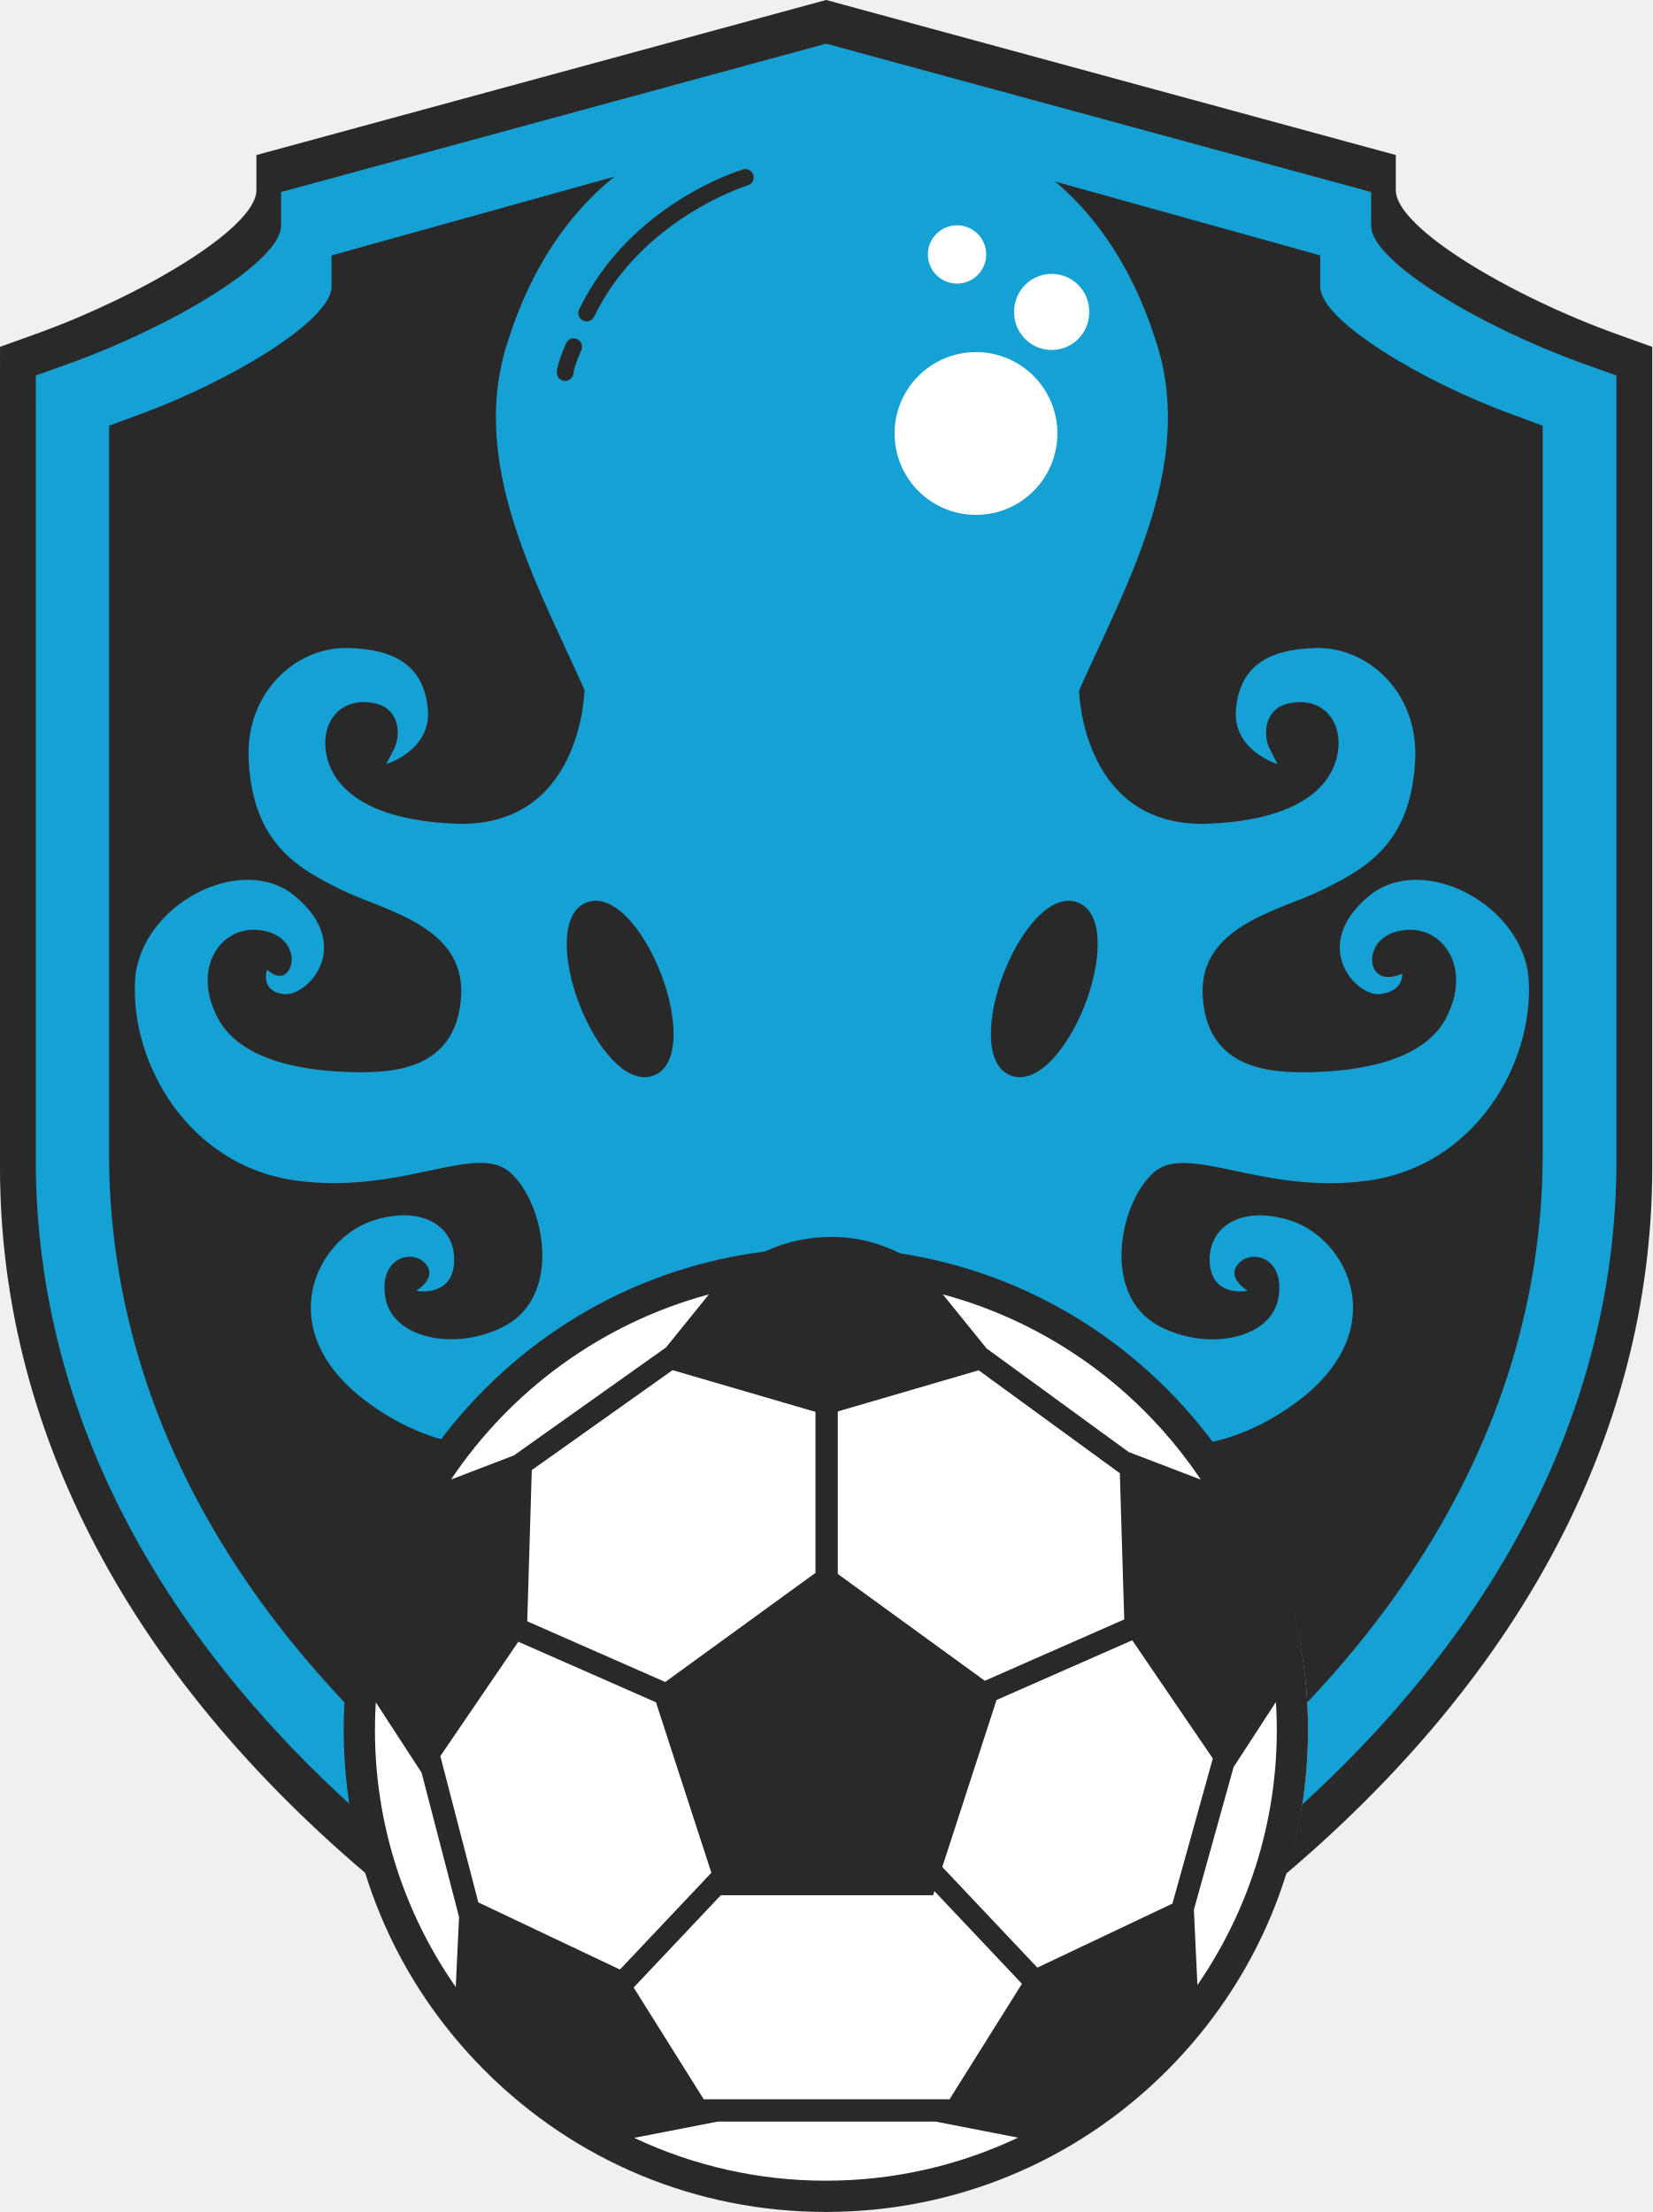
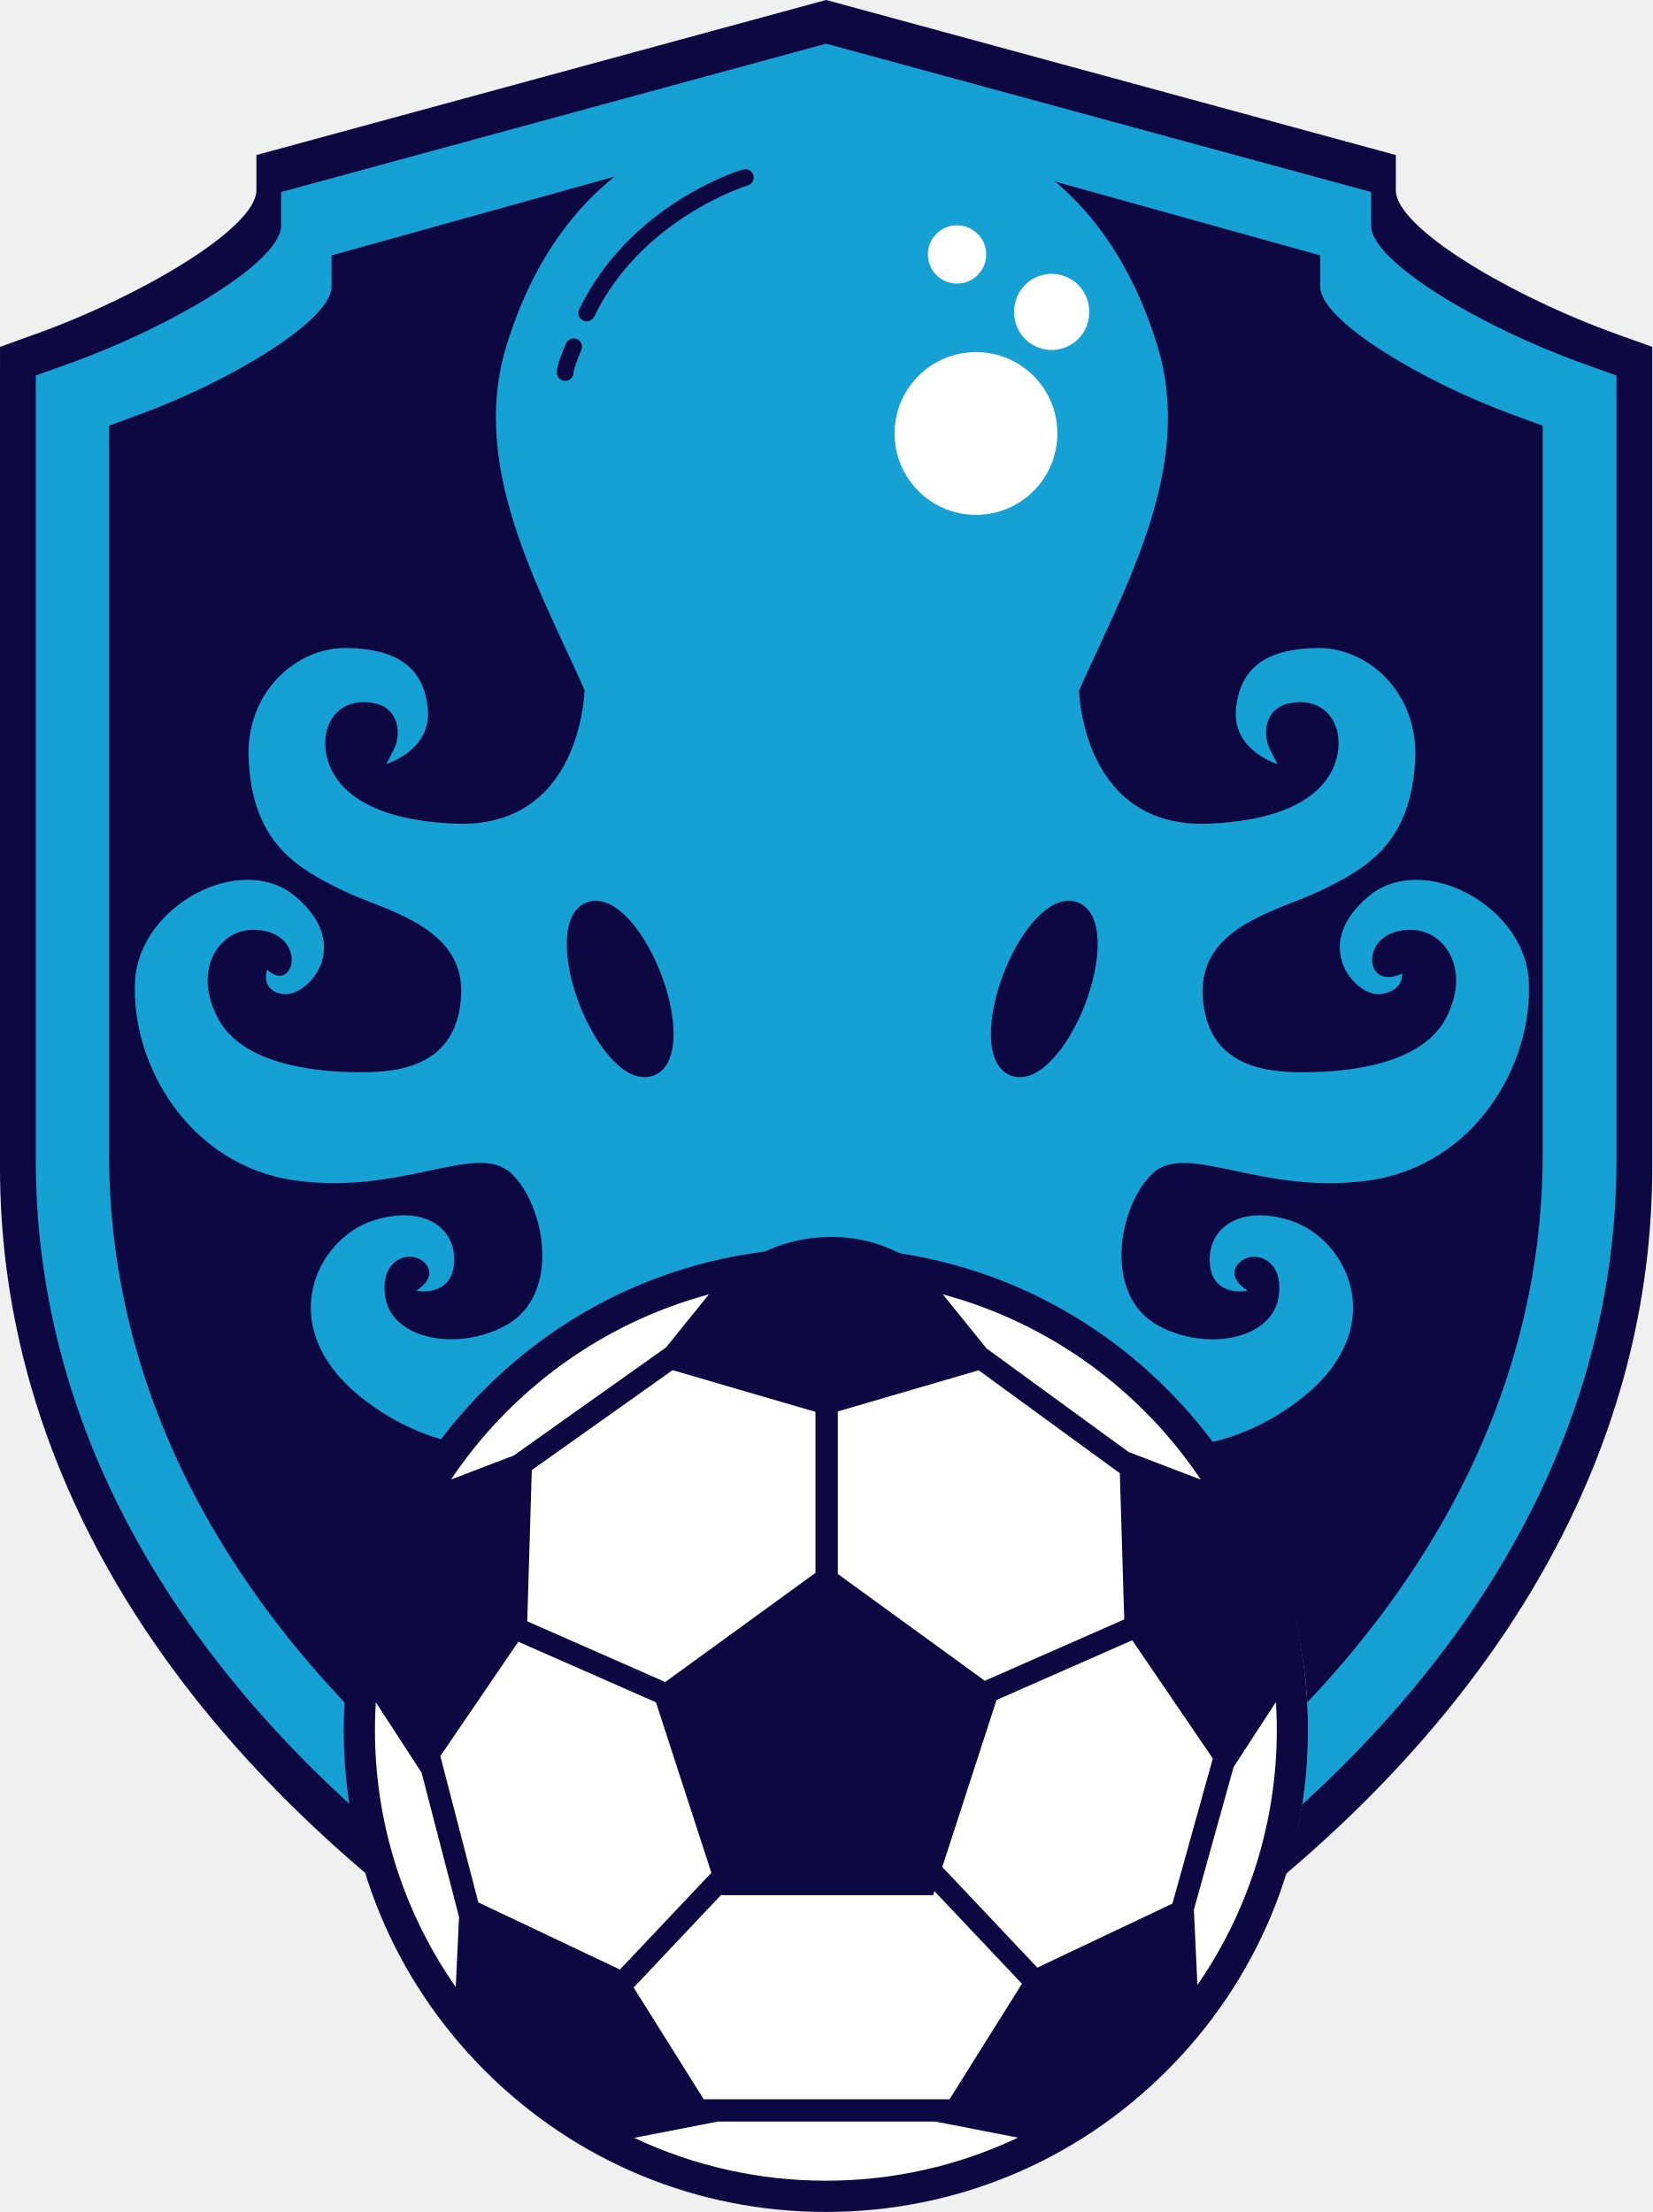
<svg xmlns="http://www.w3.org/2000/svg" viewBox="138.47 25.4 233.64 312.83">
-   <path d="m252.826 26.066-78.098 21.26v4.97c0 5.405-16.513 15.084-31.333 20.388l-4.92 1.765-.006 4.521v111.497c0 38.519 19.687 74.534 56.924 104.149 27.842 22.144 55.41 32.853 56.572 33.3l3.326 1.278 3.326-1.276c1.159-.443 28.724-11.155 56.572-33.3 37.237-29.614 56.92-65.632 56.92-104.148v-116.014l-4.926-1.769c-14.822-5.307-31.332-14.986-31.332-20.387v-4.974l-80.56-21.93z" fill="#292929" />
+   <path d="m252.826 26.066-78.098 21.26v4.97c0 5.405-16.513 15.084-31.333 20.388l-4.92 1.765-.006 4.521v111.497c0 38.519 19.687 74.534 56.924 104.149 27.842 22.144 55.41 32.853 56.572 33.3l3.326 1.278 3.326-1.276c1.159-.443 28.724-11.155 56.572-33.3 37.237-29.614 56.92-65.632 56.92-104.148v-116.014l-4.926-1.769c-14.822-5.307-31.332-14.986-31.332-20.387v-4.974l-80.56-21.93z" fill="#0d0842" />
  <path d="m252.933 32.217-74.715 20.339v4.754c0 5.17-15.797 14.43-29.974 19.505l-4.707 1.688-.006 4.325v106.664c0 36.85 18.833 71.304 54.457 99.634 26.636 21.184 53.01 31.43 54.121 31.856l3.182 1.224 3.181-1.22c1.11-.425 27.48-10.673 54.122-31.857 35.624-28.33 54.454-62.788 54.454-99.634v-110.985l-4.713-1.692c-14.18-5.077-29.974-14.336-29.974-19.504v-4.757l-77.07-20.981-2.358.642z" fill="#15a1d4" />
-   <path d="m253.118 42.647-67.764 18.873v4.412c0 4.798-14.328 13.39-27.187 18.098l-4.269 1.567-.005 4.013v98.975c0 34.192 17.081 66.163 49.391 92.45 24.158 19.658 48.079 29.164 49.087 29.56l2.886 1.136 2.885-1.133c1.006-.394 24.924-9.903 49.087-29.56 32.31-26.288 49.39-58.26 49.39-92.45v-102.987l-4.275-1.57c-12.861-4.711-27.187-13.303-27.187-18.098v-4.415l-69.9-19.468-2.139.596z" fill="#292929" />
+   <path d="m253.118 42.647-67.764 18.873v4.412c0 4.798-14.328 13.39-27.187 18.098l-4.269 1.567-.005 4.013v98.975c0 34.192 17.081 66.163 49.391 92.45 24.158 19.658 48.079 29.164 49.087 29.56l2.886 1.136 2.885-1.133c1.006-.394 24.924-9.903 49.087-29.56 32.31-26.288 49.39-58.26 49.39-92.45v-102.987l-4.275-1.57c-12.861-4.711-27.187-13.303-27.187-18.098v-4.415l-69.9-19.468-2.139.596z" fill="#0d0842" />
  <path d="m354.649 164.09c-.59-10.63-14.98-18.295-22.6-11.97-8.472 7.032-1.799 14.292 1.603 13.867 3.403-.425 3.094-2.894 3.094-2.894s-2.57 1.293-3.78-.377-.23-5.626 4.71-5.82c4.939-.198 8.95 5.454 5.268 12.493-3.63 6.934-14.882 7.653-20.311 7.653s-13.572-.916-14.096-10.858c-.523-9.942 11.088-12.036 16.942-14.945 5.853-2.912 12.638-6.365 13.114-18.642.359-9.289-6.689-15.648-13.85-15.552-7.162.099-10.941 2.763-11.496 8.619-.556 5.853 5.872 7.799 5.872 7.799l-1.063-2.077c-1.062-2.077-.817-5.788 2.715-6.524 3.531-.736 6.132 1.03 6.82 4.072.687 3.041-.049 12.166-18.103 12.952-17.509.76-18.398-17.7-18.435-18.816 6.38-14.42 16.34-31.552 11.105-48.688-8.64-28.26-30.351-33.754-46.05-33.754-15.7 0-37.41 5.495-46.046 33.751-5.506 18.02 5.794 36.037 12.06 50.897l-1.003-2.263s-.336 19.655-18.39 18.871-18.79-9.909-18.102-12.952c.688-3.04 3.286-4.809 6.82-4.073 3.531.737 3.776 4.448 2.714 6.525l-1.063 2.076s6.426-1.945 5.872-7.799c-.557-5.853-4.334-8.52-11.495-8.618-7.162-.099-14.212 6.263-13.85 15.552.475 12.28 7.26 15.732 13.114 18.642 5.853 2.911 17.464 5.003 16.94 14.945-.523 9.942-8.666 10.858-14.095 10.858-5.428 0-16.68-.719-20.31-7.653-3.685-7.037.326-12.689 5.266-12.494 4.938.197 5.92 4.154 4.71 5.821-1.209 1.667-3.007-.197-3.007-.197s-1.08 3.04 2.322 3.466 10.073-6.836 1.603-13.868c-7.62-6.325-22.01 1.34-22.6 11.97-.648 11.719 7.556 26.132 22.633 28.257s25.674-5.527 30.513-1.047c4.84 4.48 7.228 17.268-.784 21.586-6.89 3.71-15.894 1.864-16.941-3.86-1.047-5.725 3.696-7.033 5.593-4.971 1.897 2.059-1.275 3.893-1.275 3.893s4.97 1.014 5.363-3.828c.416-5.122-4.351-8.406-11.48-6.083-8.036 2.618-14.424 15.37-.981 25.51s27.406 6.606 34.112 1.57c6.702-5.03 13.848-24.78 31.786-24.78 16.933 0 25.085 19.752 31.79 24.789 6.705 5.036 20.67 8.568 34.114-1.571s7.054-22.894-.982-25.51c-7.129-2.322-11.896.962-11.48 6.084.393 4.84 5.363 3.827 5.363 3.827s-3.172-1.831-1.275-3.893c1.898-2.061 6.64-.751 5.593 4.971-1.047 5.725-10.05 7.572-16.94 3.86-8.015-4.318-5.627-17.105-.785-21.585 4.84-4.48 15.436 3.172 30.513 1.047 15.077-2.13 23.28-16.54 22.63-28.261zm-133.975-89.183c-.583 1.322-1.1 2.811-1.104 3.19a1.185 1.185 0 0 1 -1.179 1.172h-.007a1.173 1.173 0 0 1 -1.172-1.172c0-1.106 1-3.45 1.306-4.143.263-.595.96-.865 1.553-.6.596.26.866.958.603 1.553zm10.242 102.595c-.406.158-.84.236-1.286.236-3.615 0-7.232-5.144-9.21-10.242-2.36-6.079-2.778-13 .994-14.465.406-.158.84-.237 1.286-.237 3.615 0 7.23 5.144 9.21 10.242 2.36 6.08 2.776 13.002-.994 14.466zm13.296-125.88c-.15.043-15.003 4.644-21.746 18.604a1.18 1.18 0 0 1 -2.123-1.026c7.205-14.919 22.543-19.642 23.192-19.837a1.178 1.178 0 0 1 .677 2.259zm42.087 13.4a4.19 4.19 0 0 1 4.186 4.187 4.19 4.19 0 0 1 -4.186 4.187 4.19 4.19 0 0 1 -4.187-4.187 4.19 4.19 0 0 1 4.187-4.186zm-11.563-4.891a2.406 2.406 0 0 1 2.403 2.403 2.406 2.406 0 0 1 -2.403 2.403 2.406 2.406 0 0 1 -2.404-2.403 2.407 2.407 0 0 1 2.404-2.403zm-7.85 25.595c0-5.434 4.421-9.855 9.854-9.855s9.854 4.421 9.854 9.855-4.42 9.854-9.854 9.854c-5.433-.003-9.854-4.421-9.854-9.854zm25 81.77c-1.98 5.098-5.596 10.242-9.21 10.242-.448 0-.88-.078-1.287-.236-3.77-1.466-3.354-8.387-.995-14.466 1.979-5.098 5.596-10.242 9.21-10.242.447 0 .881.081 1.287.237 3.77 1.465 3.354 8.386.994 14.465z" fill="#15a1d4" />
  <path d="m264.972 86.705a11.51 11.51 0 1 0 23.02 0 11.51 11.51 0 1 0 -23.02 0m16.907-17.191a5.306 5.306 0 1 0 10.611 0 5.306 5.306 0 1 0 -10.611 0m-12.199-8.128a4.123 4.123 0 1 0 8.246 0 4.123 4.123 0 1 0 -8.246 0m-78.471 208.654a66.114 66.114 0 1 0 132.229 0 66.114 66.114 0 1 0 -132.23 0" fill="#fff" />
-   <path d="m303.468 221.827c-12.878-12.878-30-19.97-48.212-19.97s-35.335 7.092-48.213 19.97c-12.877 12.878-19.97 30.001-19.97 48.213s7.093 35.334 19.97 48.212c12.878 12.878 30 19.97 48.213 19.97s35.334-7.092 48.212-19.97c12.877-12.878 19.97-30 19.97-48.212s-7.092-35.335-19.97-48.213zm-46.527 3.183 19.92-5.816 19.962 14.555.622 20.676-19.715 8.675-20.789-15.104zm-25.712 41.138 7.833 24.105-12.927 13.687-20.026-9.495-5.371-20.69 11.023-16.173zm-18.203-11.457.643-21.384 19.909-14.134 20.207 5.9v22.768l-21.245 15.435zm27.374 38.742h30.017l.188-.58 12.374 13.103-10.236 16.33h-34.762l-9.906-15.803zm44.761 10.236-13.444-14.236 7.673-23.615 19.188-8.443 11.393 16.717-5.712 20.522zm23.111-69.014-10.214-3.912-20.081-14.643-6.18-7.642c15.094 4.057 27.992 13.529 36.475 26.197zm-69.557-26.198-6.068 7.505-21.513 15.273-8.884 3.403c8.483-12.66 21.377-22.124 36.465-26.181zm-47.1 57.694 6.469 9.945 5.298 20.407-.465 9.911a63.4 63.4 0 0 1 -11.302-40.263zm36.533 61.593 11.812-2.301h30.805l11.661 2.272a63.382 63.382 0 0 1 -27.17 6.088 63.377 63.377 0 0 1 -27.108-6.059zm79.646-21.617-.5-10.648 5.616-20.175 5.984-9.198a63.399 63.399 0 0 1 -11.1 40.02z" fill="#292929" />
+   <path d="m303.468 221.827c-12.878-12.878-30-19.97-48.212-19.97s-35.335 7.092-48.213 19.97c-12.877 12.878-19.97 30.001-19.97 48.213s7.093 35.334 19.97 48.212c12.878 12.878 30 19.97 48.213 19.97s35.334-7.092 48.212-19.97c12.877-12.878 19.97-30 19.97-48.212s-7.092-35.335-19.97-48.213zm-46.527 3.183 19.92-5.816 19.962 14.555.622 20.676-19.715 8.675-20.789-15.104zm-25.712 41.138 7.833 24.105-12.927 13.687-20.026-9.495-5.371-20.69 11.023-16.173zm-18.203-11.457.643-21.384 19.909-14.134 20.207 5.9v22.768l-21.245 15.435zm27.374 38.742h30.017l.188-.58 12.374 13.103-10.236 16.33h-34.762l-9.906-15.803zm44.761 10.236-13.444-14.236 7.673-23.615 19.188-8.443 11.393 16.717-5.712 20.522zm23.111-69.014-10.214-3.912-20.081-14.643-6.18-7.642c15.094 4.057 27.992 13.529 36.475 26.197zm-69.557-26.198-6.068 7.505-21.513 15.273-8.884 3.403c8.483-12.66 21.377-22.124 36.465-26.181zm-47.1 57.694 6.469 9.945 5.298 20.407-.465 9.911a63.4 63.4 0 0 1 -11.302-40.263zm36.533 61.593 11.812-2.301h30.805l11.661 2.272a63.382 63.382 0 0 1 -27.17 6.088 63.377 63.377 0 0 1 -27.108-6.059zm79.646-21.617-.5-10.648 5.616-20.175 5.984-9.198a63.399 63.399 0 0 1 -11.1 40.02z" fill="#0d0842" />
</svg>
